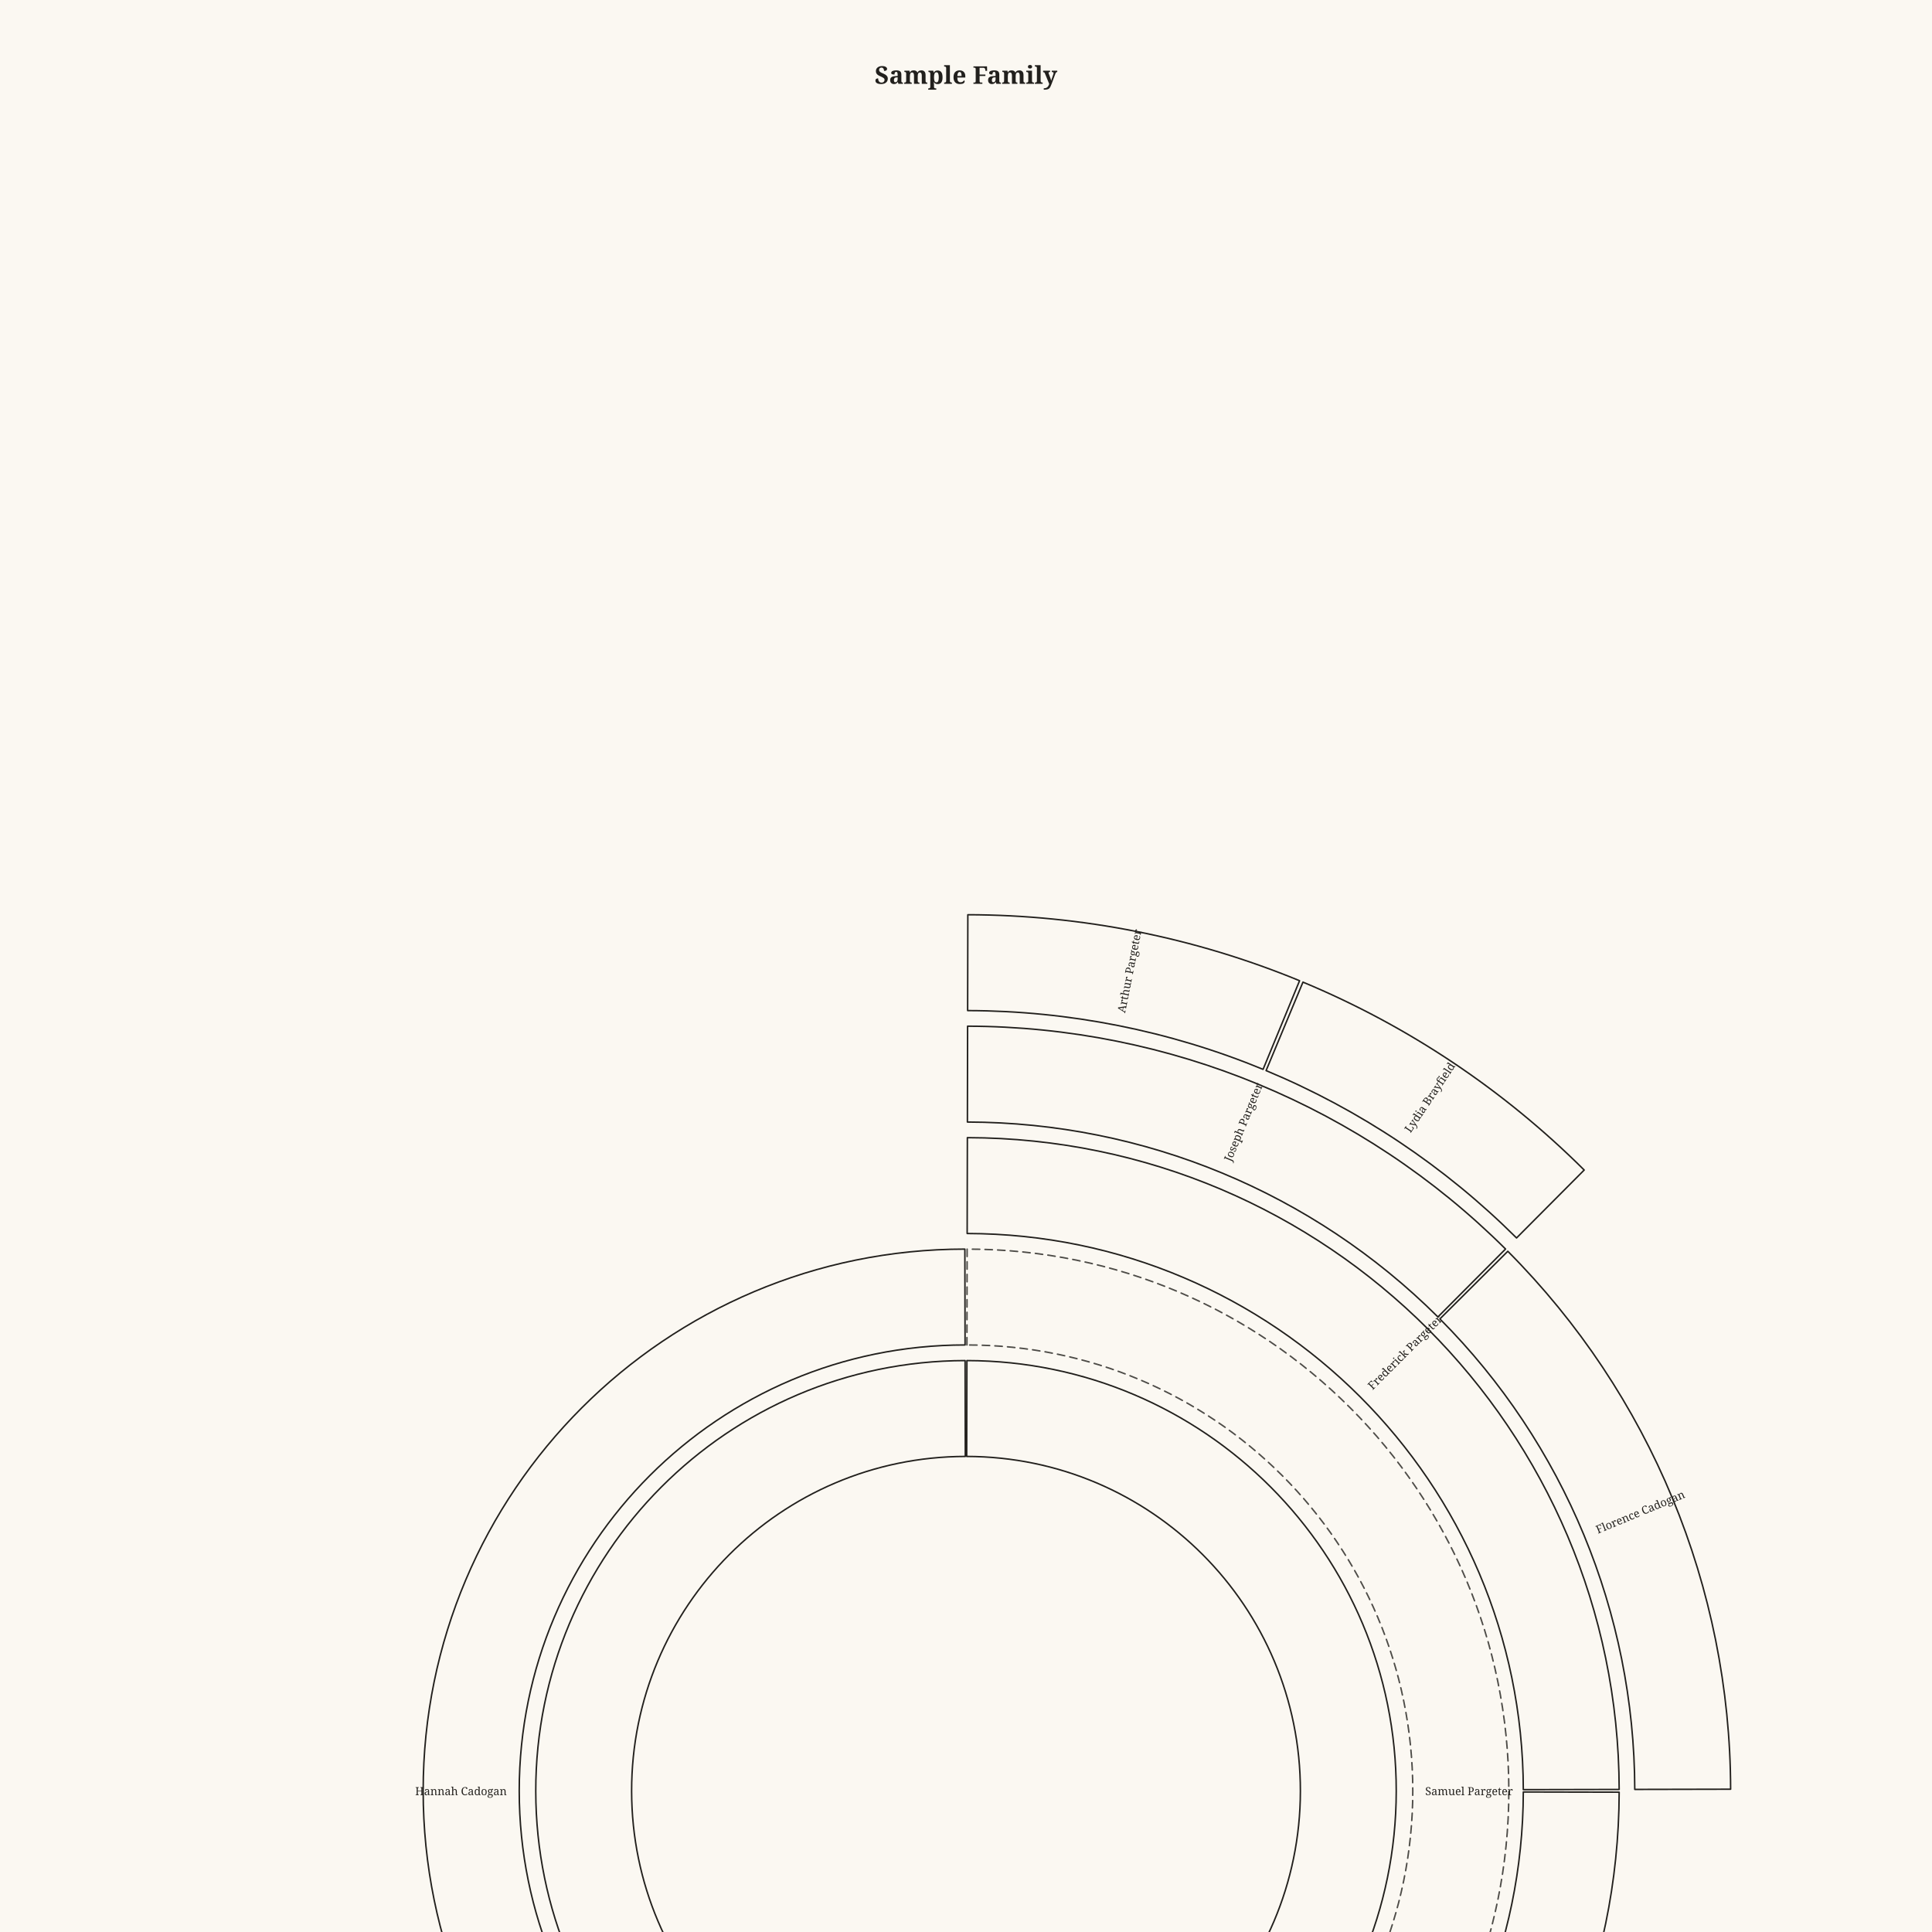
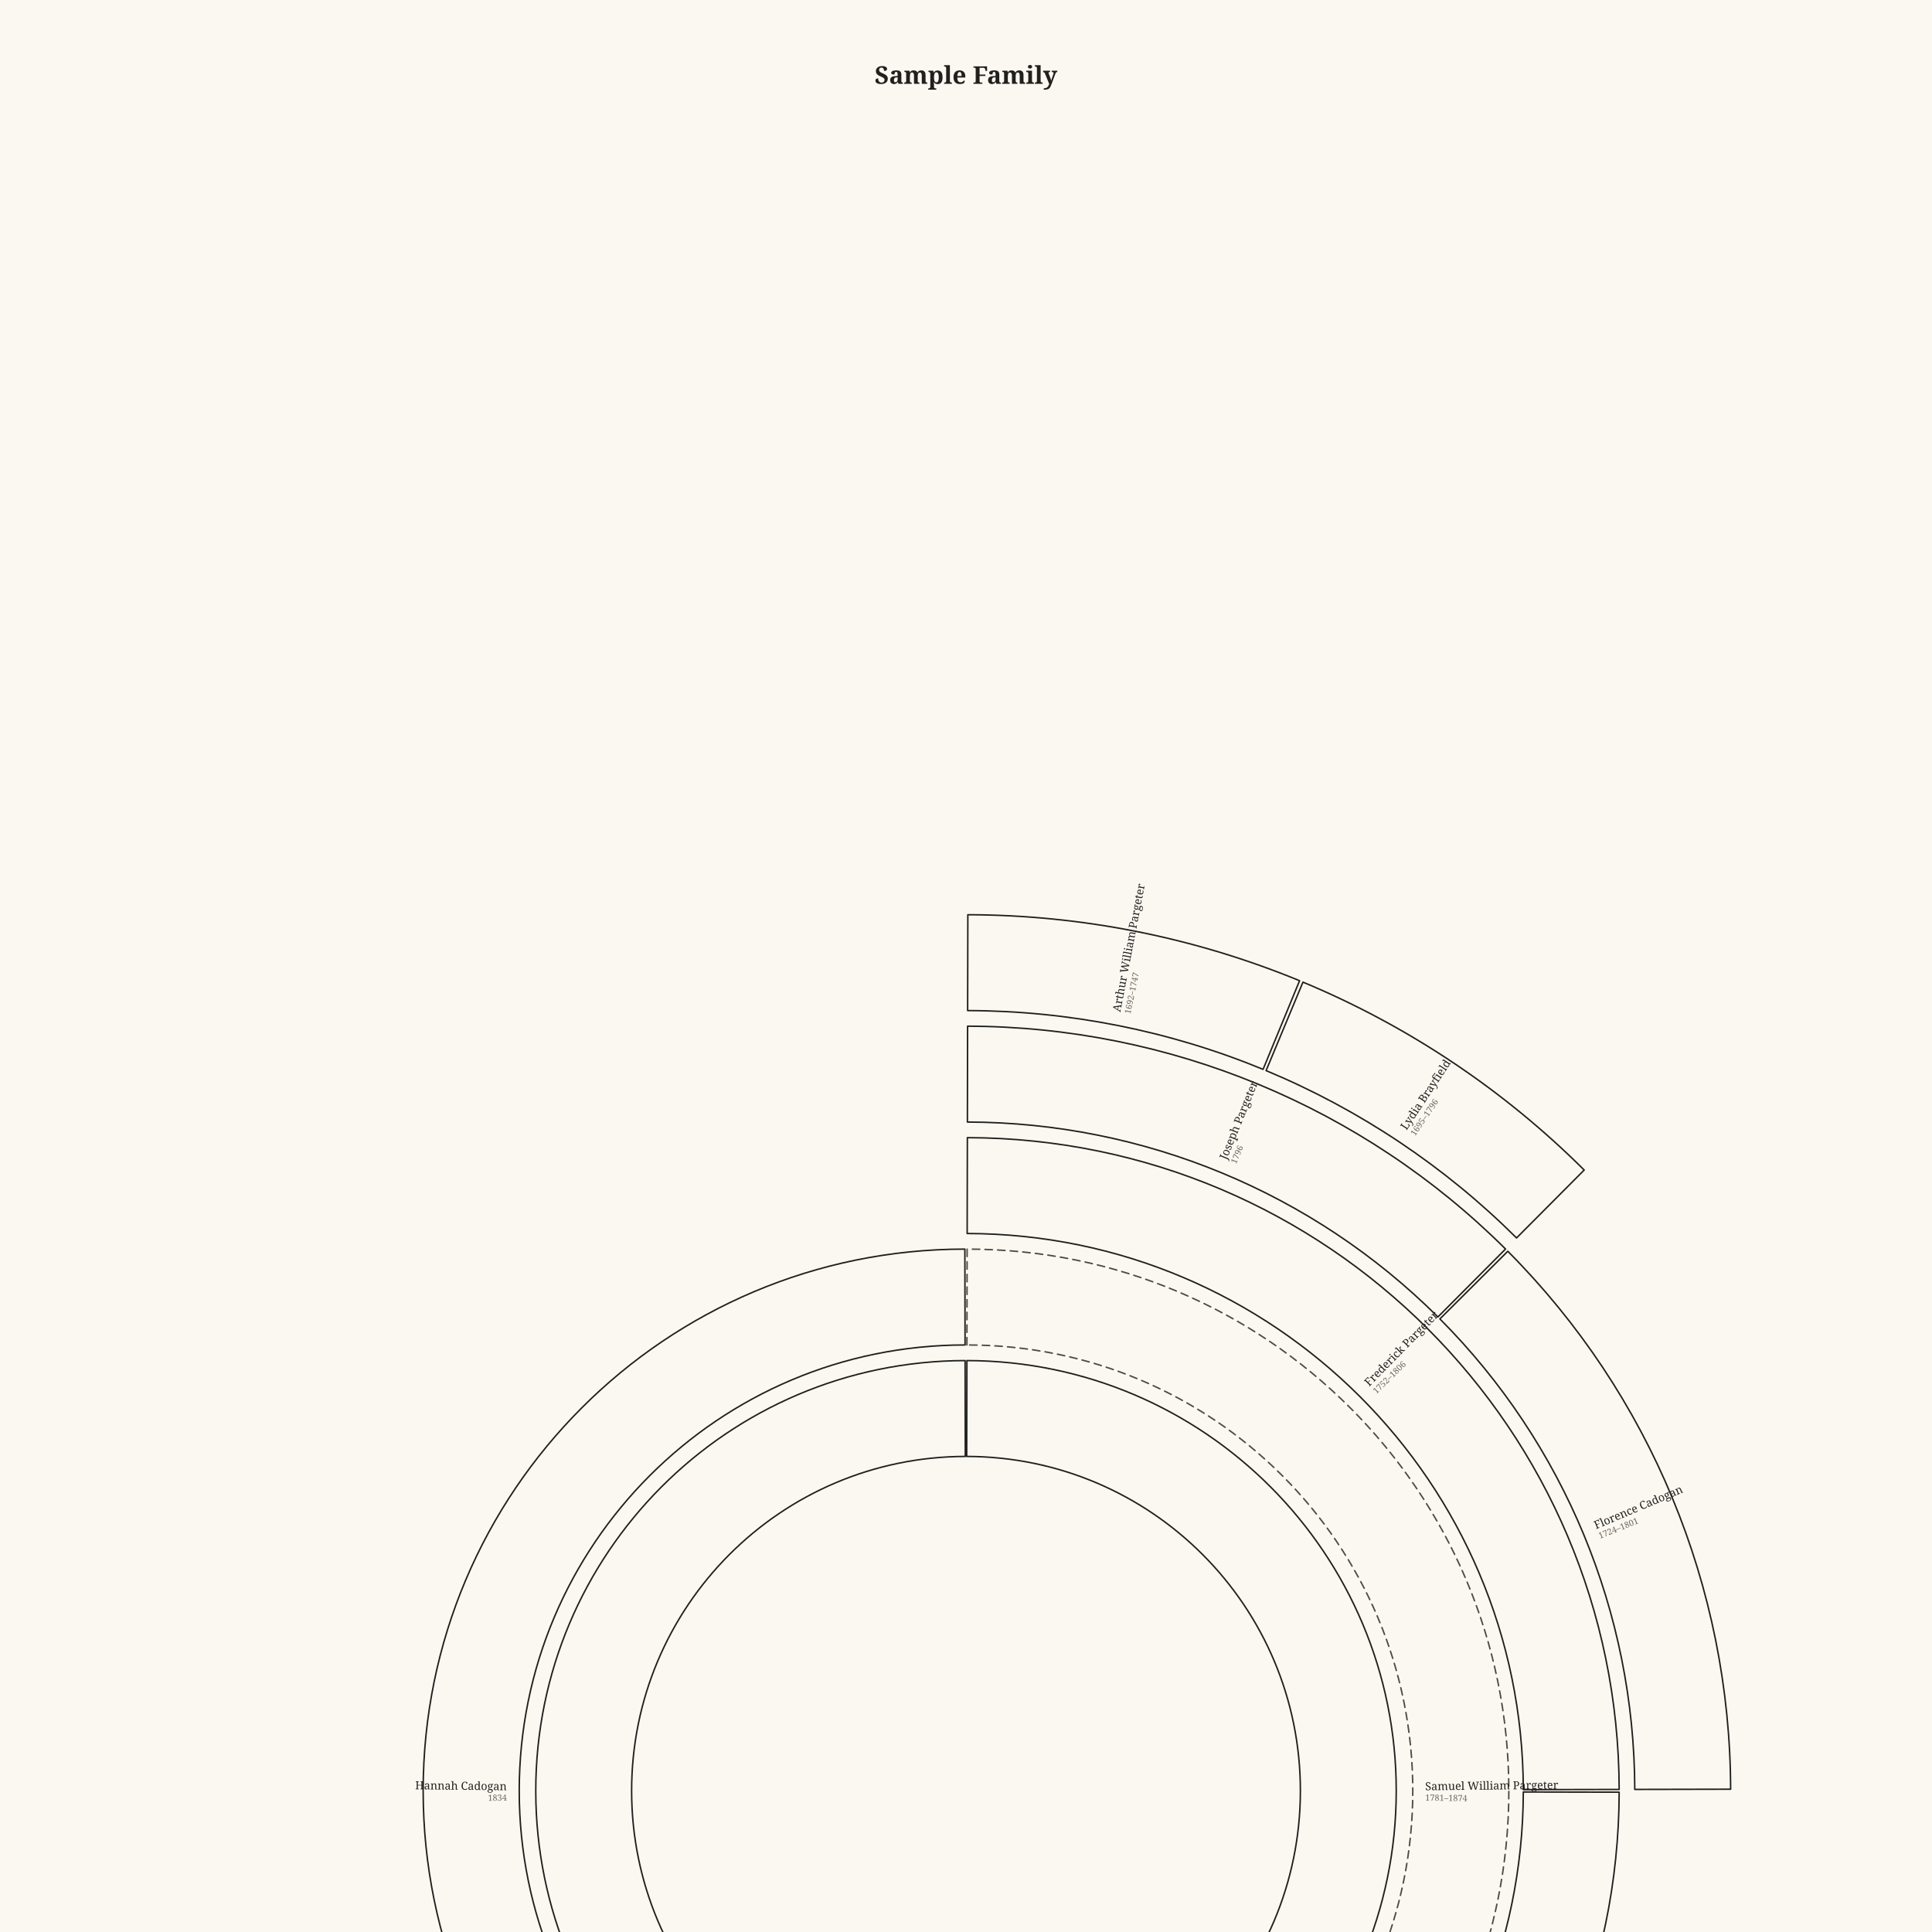
<svg xmlns="http://www.w3.org/2000/svg" width="520mm" height="520mm" viewBox="0 0 520 520">
  <rect x="0" y="0" width="520" height="520" fill="#FBF8F2" />
  <g id="ENGRAVE">
    <path d="M260.188,392L260.243,366.2A115.8,115.8 0 1,1 259.757,366.2L259.812,392A90,90 0 1,0 260.188,392Z" fill="none" stroke="#22201D" stroke-width="0.4" stroke-linecap="round" stroke-linejoin="round" />
    <path d="M260.251,362L260.305,336.2A145.8,145.8 0 0,1 260.305,627.8L260.251,602A120,120 0 0,0 260.251,362Z" fill="none" stroke="#22201D" stroke-width="0.4" stroke-linecap="round" stroke-linejoin="round" stroke-dasharray="2,1.4" opacity="0.8" />
    <path d="M259.749,602L259.695,627.8A145.8,145.8 0 0,1 259.695,336.2L259.749,362A120,120 0 0,0 259.749,602Z" fill="none" stroke="#22201D" stroke-width="0.4" stroke-linecap="round" stroke-linejoin="round" />
    <path d="M260.314,332L260.368,306.2A175.8,175.8 0 0,1 435.8,481.632L410,481.686A150,150 0 0,0 260.314,332Z" fill="none" stroke="#22201D" stroke-width="0.4" stroke-linecap="round" stroke-linejoin="round" />
    <path d="M410,482.314L435.8,482.368A175.8,175.8 0 0,1 260.368,657.8L260.314,632A150,150 0 0,0 410,482.314Z" fill="none" stroke="#22201D" stroke-width="0.4" stroke-linecap="round" stroke-linejoin="round" />
    <path d="M260.377,302L260.431,276.2A205.8,205.8 0 0,1 405.217,336.173L387.012,354.454A180,180 0 0,0 260.377,302Z" fill="none" stroke="#22201D" stroke-width="0.4" stroke-linecap="round" stroke-linejoin="round" />
    <path d="M387.546,354.988L405.827,336.783A205.8,205.8 0 0,1 465.8,481.569L440,481.623A180,180 0 0,0 387.546,354.988Z" fill="none" stroke="#22201D" stroke-width="0.4" stroke-linecap="round" stroke-linejoin="round" />
    <path d="M260.44,272L260.494,246.201A235.8,235.8 0 0,1 349.78,263.961L339.957,287.817A210,210 0 0,0 260.44,272Z" fill="none" stroke="#22201D" stroke-width="0.4" stroke-linecap="round" stroke-linejoin="round" />
    <path d="M340.77,288.154L350.693,264.339A235.8,235.8 0 0,1 426.386,314.915L408.181,333.197A210,210 0 0,0 340.77,288.154Z" fill="none" stroke="#22201D" stroke-width="0.4" stroke-linecap="round" stroke-linejoin="round" />
-     <text x="260" y="575.6" font-family="Georgia, 'Iowan Old Style', serif" font-size="3" fill="#22201D" text-anchor="start" dominant-baseline="central" transform="rotate(90,260,575.6)">Beatrice Pargeter</text>
-     <text x="383.6" y="482" font-family="Georgia, 'Iowan Old Style', serif" font-size="3" fill="#22201D" text-anchor="start" dominant-baseline="central">Samuel Pargeter</text>
-     <text x="136.4" y="482" font-family="Georgia, 'Iowan Old Style', serif" font-size="3" fill="#22201D" text-anchor="end" dominant-baseline="central">Hannah Cadogan</text>
-     <text x="368.612" y="373.388" font-family="Georgia, 'Iowan Old Style', serif" font-size="3" fill="#22201D" text-anchor="start" dominant-baseline="central" transform="rotate(315,368.6116,373.3884)">Frederick Pargeter</text>
-     <text x="368.612" y="590.612" font-family="Georgia, 'Iowan Old Style', serif" font-size="3" fill="#22201D" text-anchor="start" dominant-baseline="central" transform="rotate(45,368.6116,590.6116)">Sarah Boyce</text>
-     <text x="330.261" y="312.376" font-family="Georgia, 'Iowan Old Style', serif" font-size="3" fill="#22201D" text-anchor="start" dominant-baseline="central" transform="rotate(292.5,330.2607,312.3757)">Joseph Pargeter</text>
-     <text x="429.624" y="411.739" font-family="Georgia, 'Iowan Old Style', serif" font-size="3" fill="#22201D" text-anchor="start" dominant-baseline="central" transform="rotate(337.5,429.6243,411.7393)">Florence Cadogan</text>
-     <text x="301.671" y="272.504" font-family="Georgia, 'Iowan Old Style', serif" font-size="3" fill="#22201D" text-anchor="start" dominant-baseline="central" transform="rotate(281.25,301.6713,272.5043)">Arthur Pargeter</text>
-     <text x="378.67" y="304.398" font-family="Georgia, 'Iowan Old Style', serif" font-size="3" fill="#22201D" text-anchor="start" dominant-baseline="central" transform="rotate(303.75,378.6698,304.3981)">Lydia Brayfield</text>
+     <text x="261.322" y="575.591" font-family="Georgia, 'Iowan Old Style', serif" font-size="3" fill="#22201D" text-anchor="start" dominant-baseline="central" transform="rotate(89.1905,261.3224,575.5907)">Beatrice Pargeter</text>
+     <text x="258.26" y="575.584" font-family="Georgia, 'Iowan Old Style', serif" font-size="2.28" fill="#6E675C" text-anchor="end" dominant-baseline="central" transform="rotate(271.0651,258.2601,575.5838)">1828–1896</text>
+     <text x="383.593" y="480.678" font-family="Georgia, 'Iowan Old Style', serif" font-size="3" fill="#22201D" text-anchor="start" dominant-baseline="central" transform="rotate(359.387,383.5929,480.6776)">Samuel William Pargeter</text>
+     <text x="383.588" y="483.74" font-family="Georgia, 'Iowan Old Style', serif" font-size="2.28" fill="#6E675C" text-anchor="start" dominant-baseline="central" transform="rotate(0.8066,383.5878,483.7399)">1781–1874</text>
+     <text x="136.407" y="480.678" font-family="Georgia, 'Iowan Old Style', serif" font-size="3" fill="#22201D" text-anchor="end" dominant-baseline="central" transform="rotate(0.613,136.4071,480.6776)">Hannah Cadogan</text>
+     <text x="136.412" y="483.74" font-family="Georgia, 'Iowan Old Style', serif" font-size="2.28" fill="#6E675C" text-anchor="end" dominant-baseline="central" transform="rotate(359.1934,136.4122,483.7399)">1834</text>
+     <text x="367.673" y="372.457" font-family="Georgia, 'Iowan Old Style', serif" font-size="3" fill="#22201D" text-anchor="start" dominant-baseline="central" transform="rotate(314.5067,367.6725,372.4574)">Frederick Pargeter</text>
+     <text x="369.835" y="374.626" font-family="Georgia, 'Iowan Old Style', serif" font-size="2.28" fill="#6E675C" text-anchor="start" dominant-baseline="central" transform="rotate(315.6491,369.835,374.6257)">1752–1806</text>
+     <text x="369.543" y="589.673" font-family="Georgia, 'Iowan Old Style', serif" font-size="3" fill="#22201D" text-anchor="start" dominant-baseline="central" transform="rotate(44.5067,369.5426,589.6725)">Sarah Boyce</text>
+     <text x="367.374" y="591.835" font-family="Georgia, 'Iowan Old Style', serif" font-size="2.28" fill="#6E675C" text-anchor="start" dominant-baseline="central" transform="rotate(45.6491,367.3743,591.835)">1757–1834</text>
+     <text x="329.037" y="311.874" font-family="Georgia, 'Iowan Old Style', serif" font-size="3" fill="#22201D" text-anchor="start" dominant-baseline="central" transform="rotate(292.0873,329.0371,311.8741)">Joseph Pargeter</text>
+     <text x="331.865" y="313.049" font-family="Georgia, 'Iowan Old Style', serif" font-size="2.28" fill="#6E675C" text-anchor="start" dominant-baseline="central" transform="rotate(293.043,331.865,313.0492)">1796</text>
+     <text x="429.114" y="410.519" font-family="Georgia, 'Iowan Old Style', serif" font-size="3" fill="#22201D" text-anchor="start" dominant-baseline="central" transform="rotate(337.0873,429.1138,410.5194)">Florence Cadogan</text>
+     <text x="430.283" y="413.35" font-family="Georgia, 'Iowan Old Style', serif" font-size="2.28" fill="#6E675C" text-anchor="start" dominant-baseline="central" transform="rotate(338.043,430.2825,413.35)">1724–1801</text>
+     <text x="300.373" y="272.25" font-family="Georgia, 'Iowan Old Style', serif" font-size="3" fill="#22201D" text-anchor="start" dominant-baseline="central" transform="rotate(280.8953,300.3735,272.2503)">Arthur William Pargeter</text>
+     <text x="303.377" y="272.851" font-family="Georgia, 'Iowan Old Style', serif" font-size="2.28" fill="#6E675C" text-anchor="start" dominant-baseline="central" transform="rotate(281.7167,303.3765,272.8507)">1692–1747</text>
+     <text x="377.568" y="303.667" font-family="Georgia, 'Iowan Old Style', serif" font-size="3" fill="#22201D" text-anchor="start" dominant-baseline="central" transform="rotate(303.3953,377.568,303.6668)">Lydia Brayfield</text>
+     <text x="380.113" y="305.371" font-family="Georgia, 'Iowan Old Style', serif" font-size="2.28" fill="#6E675C" text-anchor="start" dominant-baseline="central" transform="rotate(304.2167,380.1126,305.3707)">1695–1796</text>
    <text x="260" y="20" font-family="Georgia, 'Iowan Old Style', serif" font-size="6.6" fill="#22201D" text-anchor="middle" dominant-baseline="central" font-weight="600">Sample Family</text>
  </g>
</svg>
